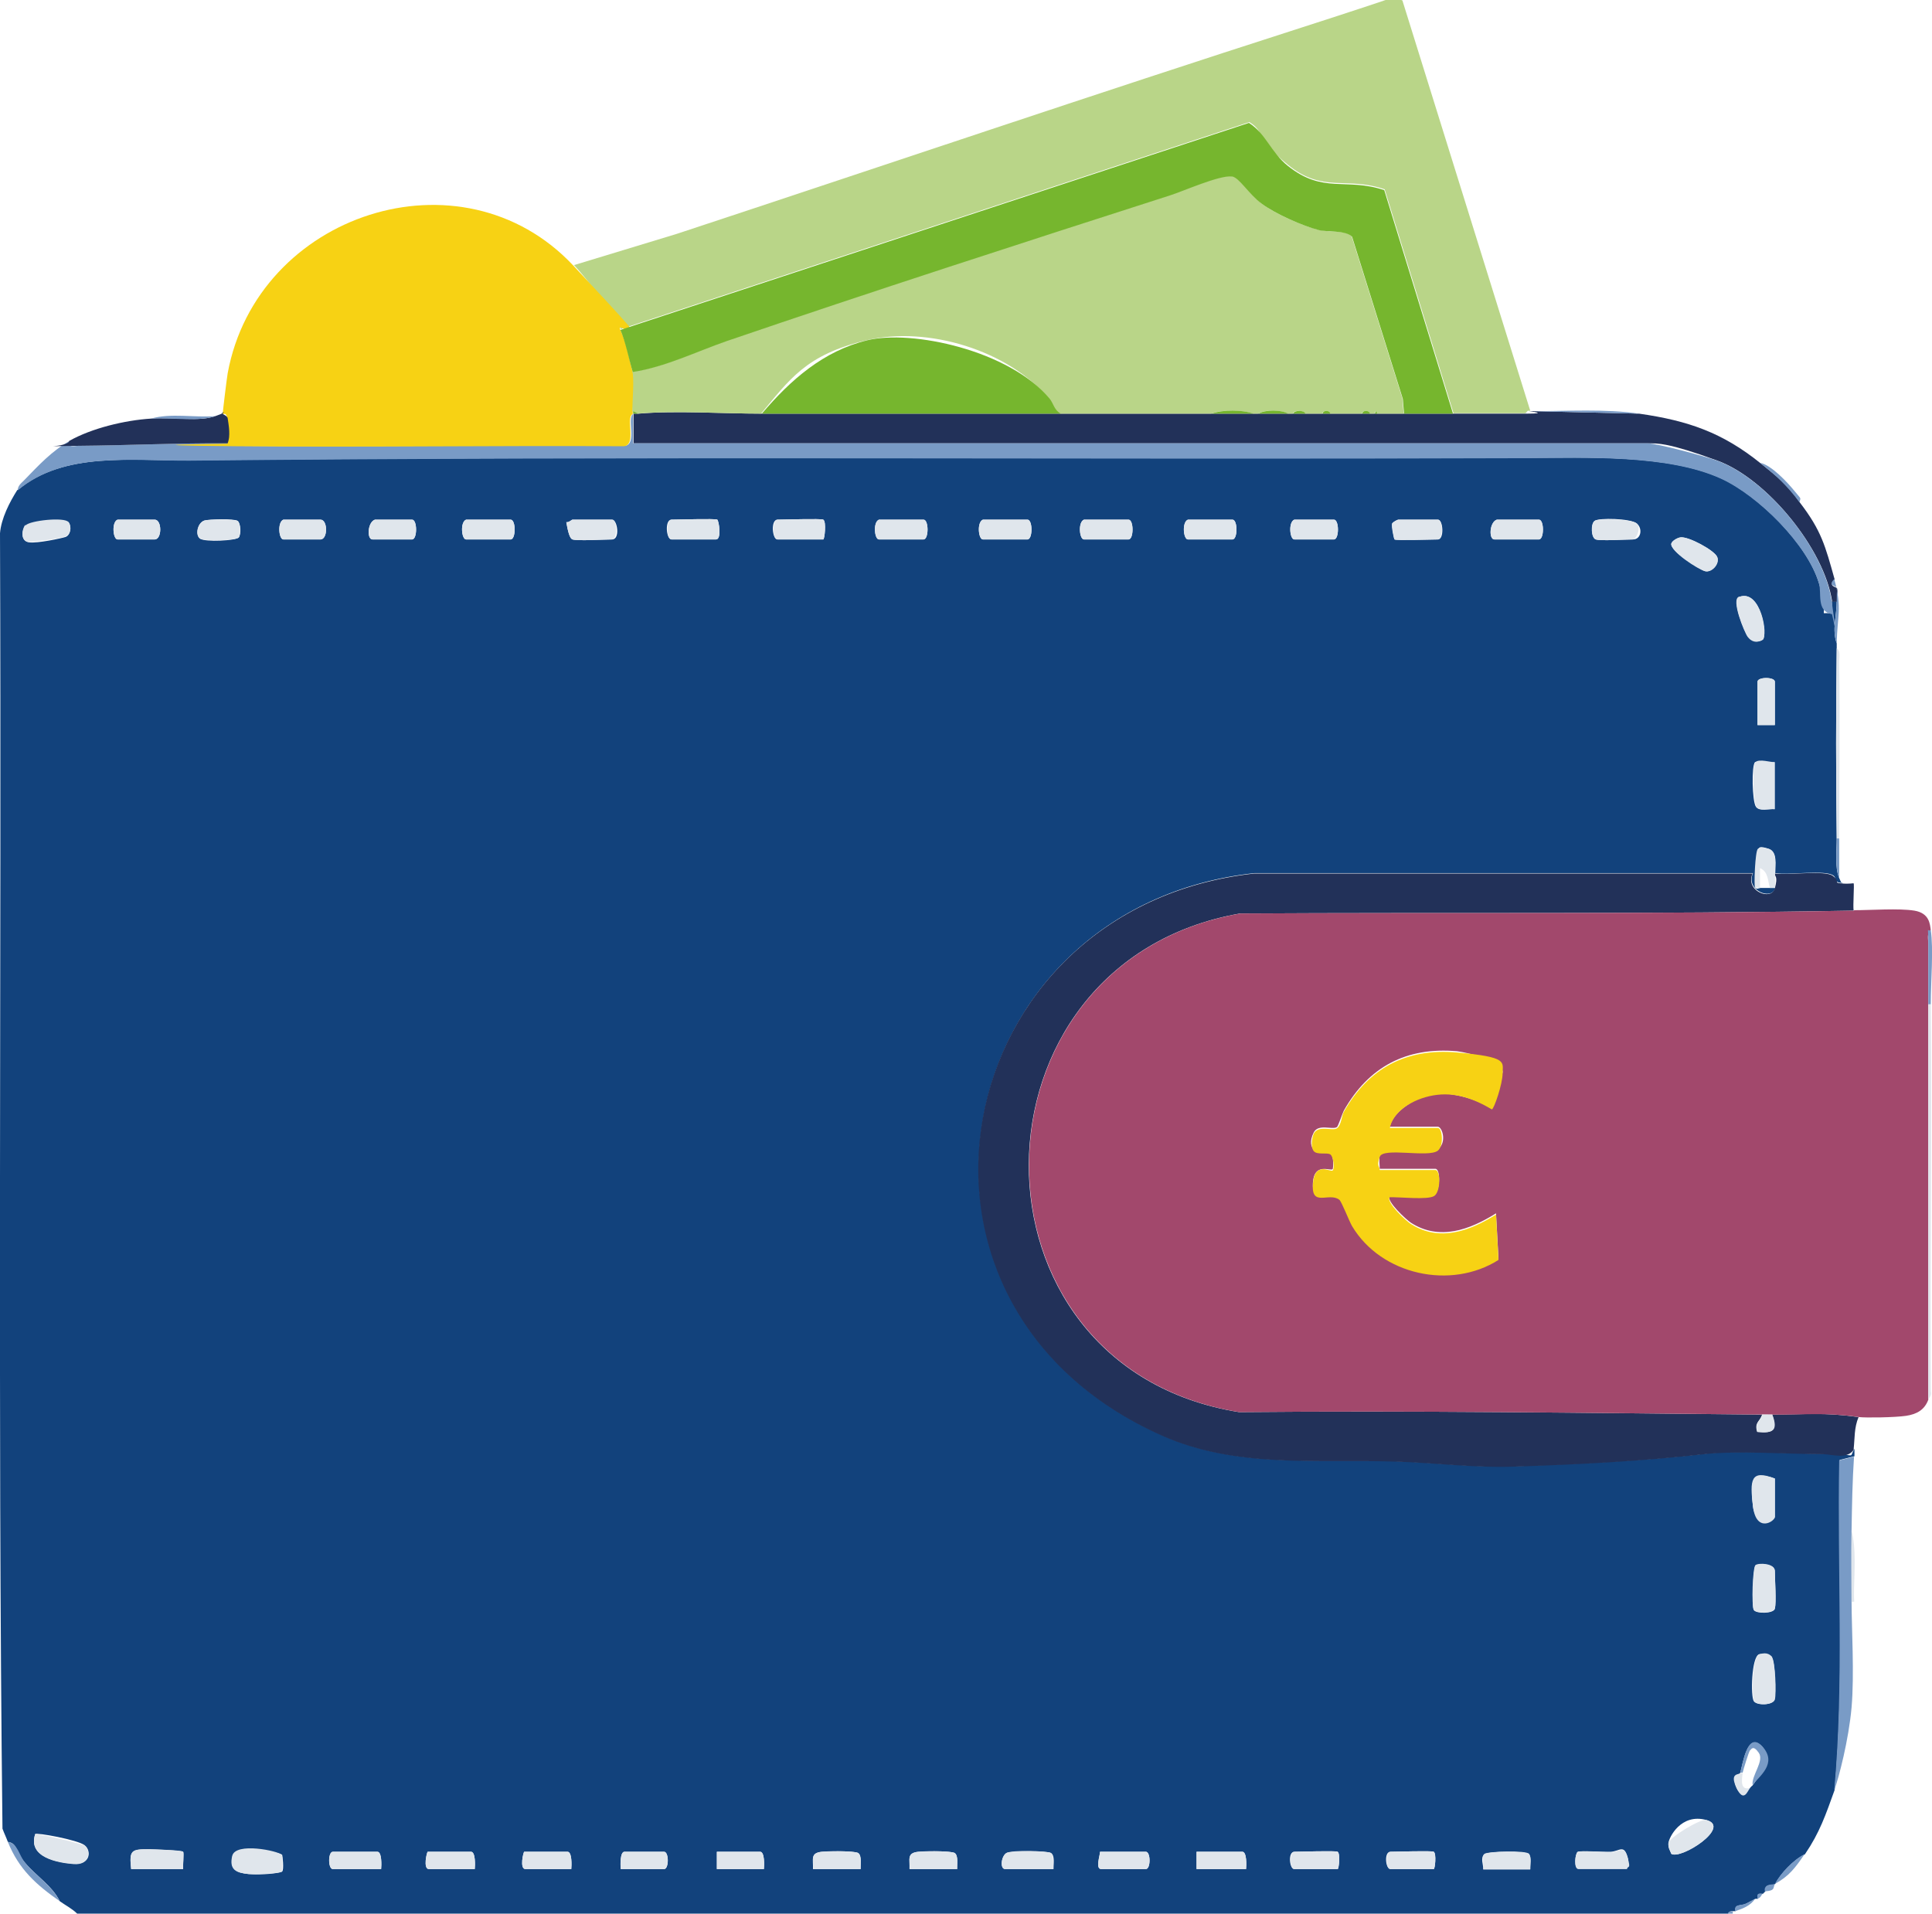
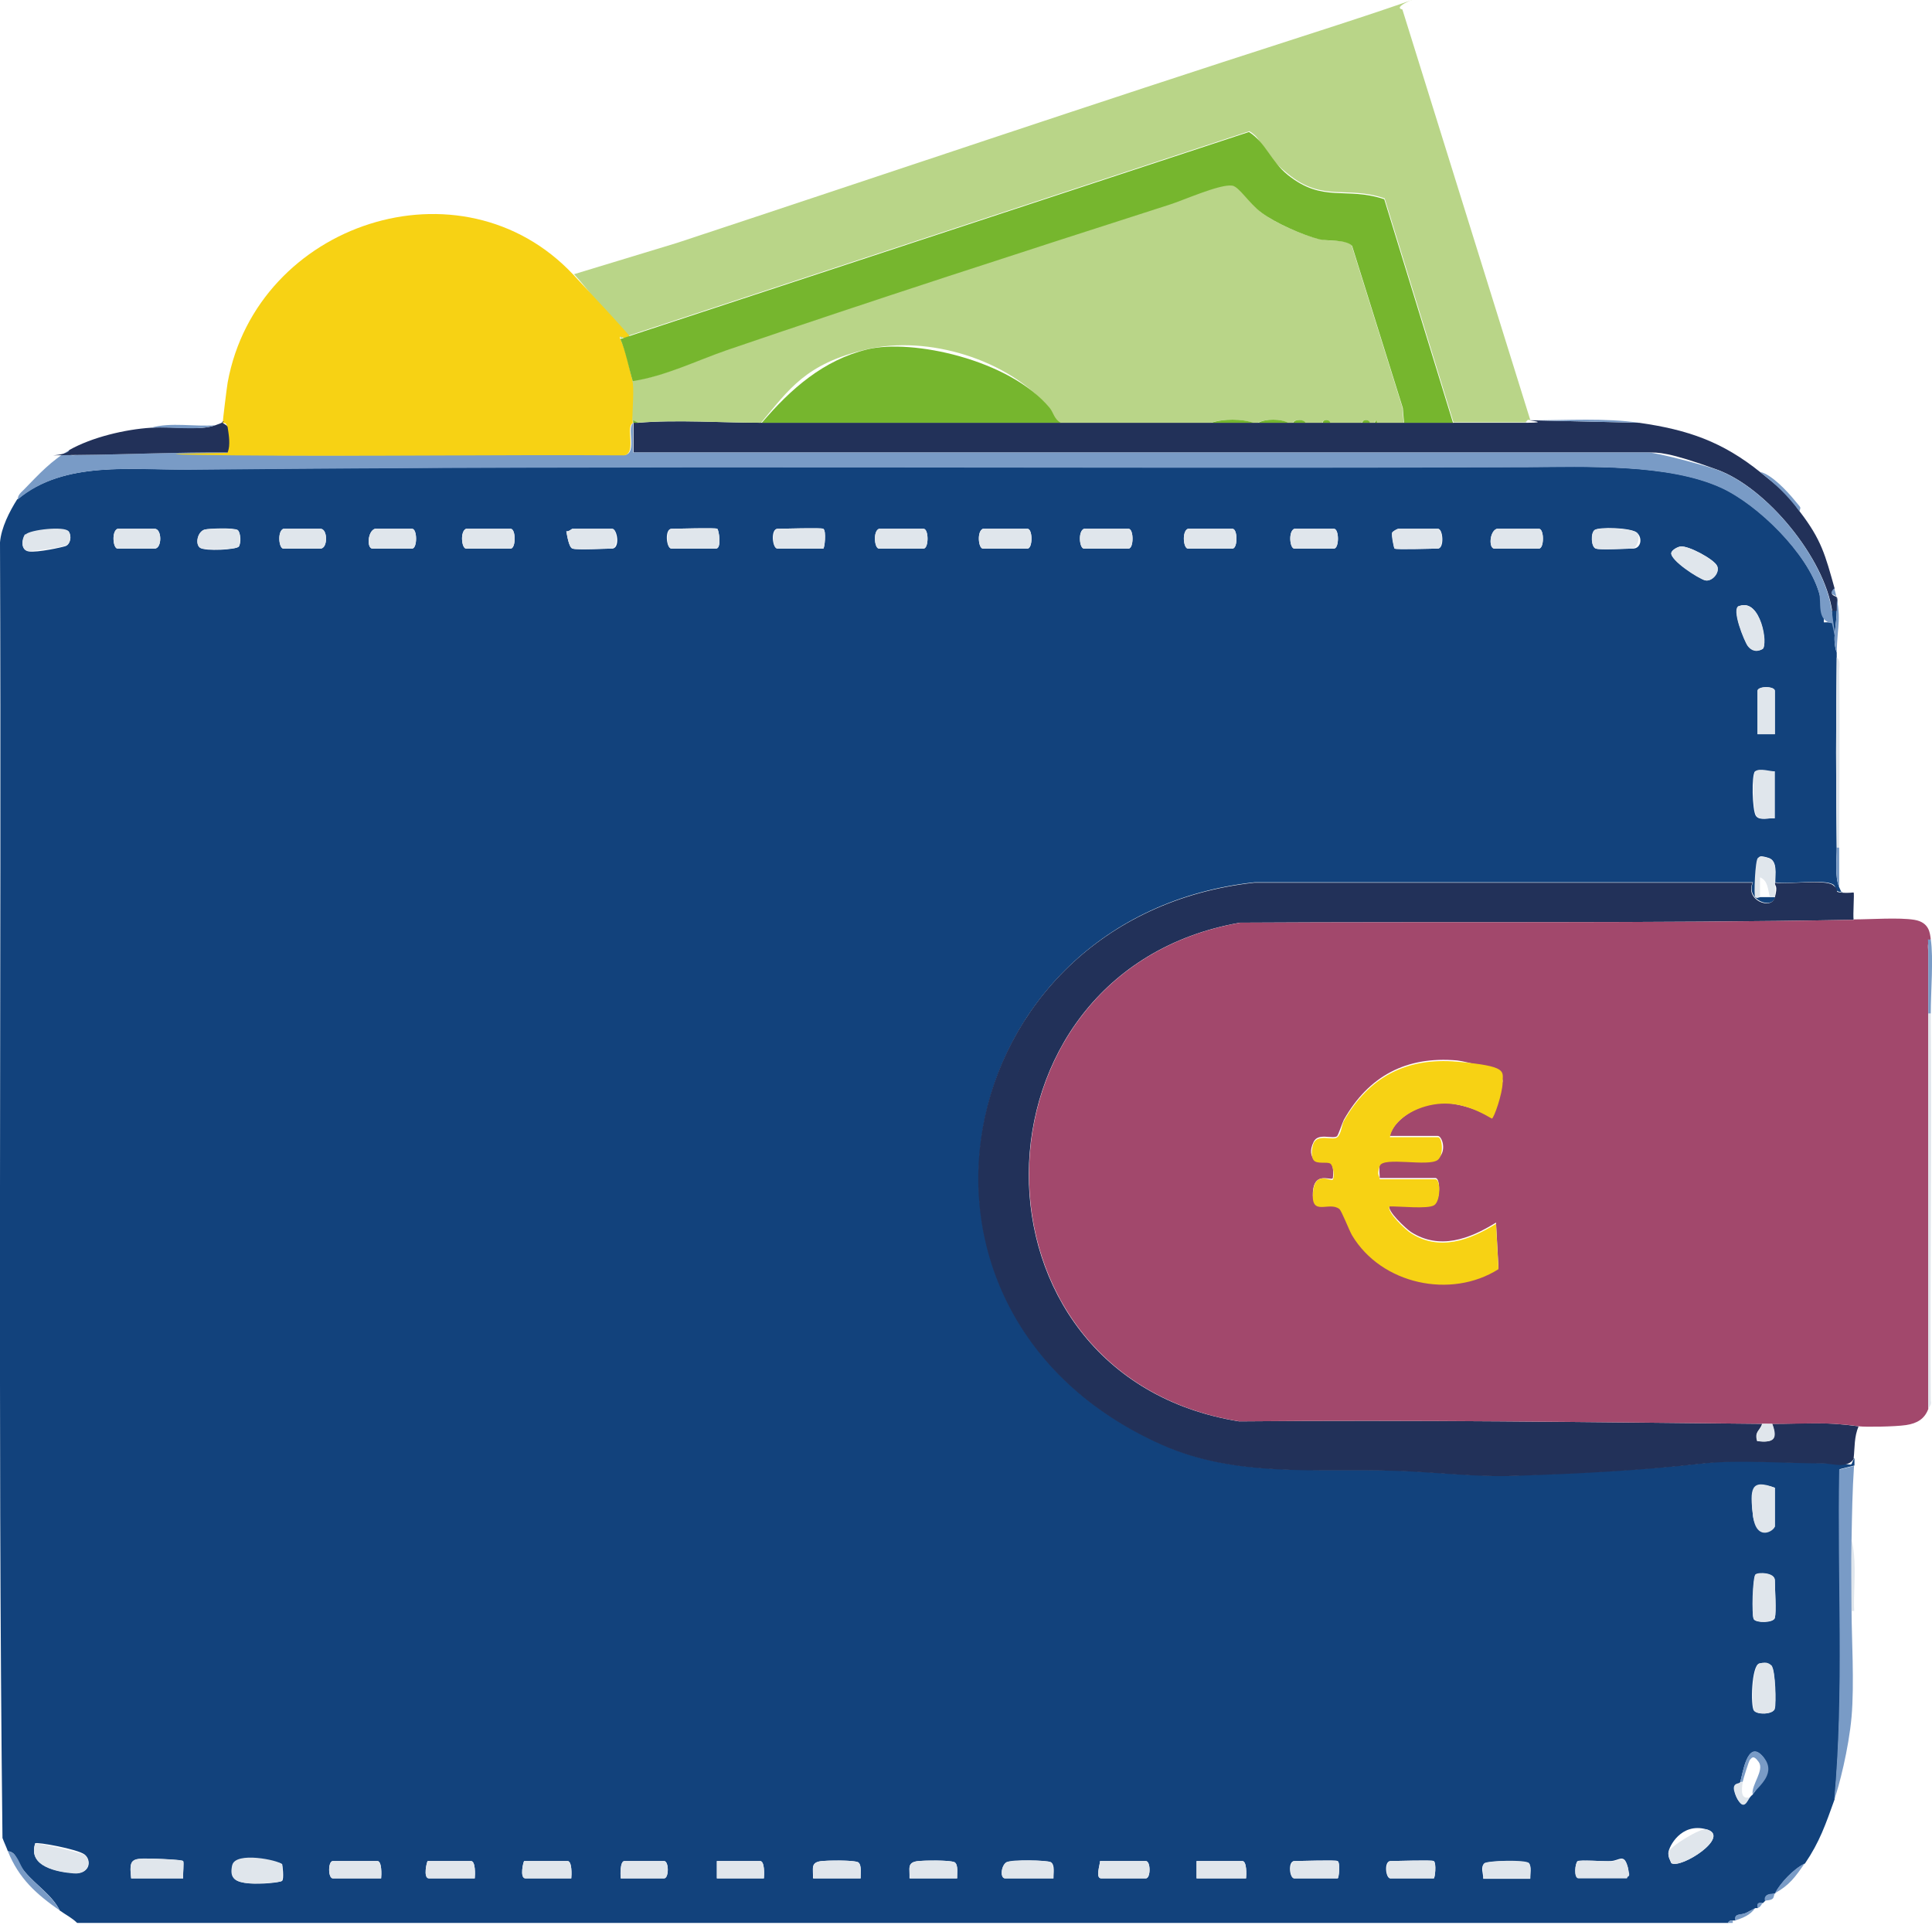
- <svg xmlns="http://www.w3.org/2000/svg" id="Livello_1" data-name="Livello 1" viewBox="0 0 468.4 464">
+ <svg xmlns="http://www.w3.org/2000/svg" id="Livello_1" data-name="Livello 1" width="512" height="512" viewBox="0 0 468.4 464">
  <path d="M4.3,118.8c11.3-9.4,27.7-7,41.7-7.2,108-1.1,216.1-.3,324.1-.6,14.3,0,34.3-.9,47.2,5,9,4.1,20.9,15.9,23.7,25.4s-.7,6.7,3.1,7.4c0-1,.1-2.1,0-3h1.2c0,3.6-1.2,6.8,0,10.2,0,.4,0,.8,0,1.2-.2,15.3-.2,30.8,0,46.1,0,3-.5,7,.6,9.6s.7.6.6,1.2c-2-.2-1.1-1.1-2-1.8-2-1.5-11.1,0-14.1-.6,0-1.9.6-5.2-1.6-5.9s-2.2-.3-2.5,0c-.6.5-1,9.1-.7,9.5s.9,0,1.2,0c.8,0,1.6,0,2.4,0h1.2c-.7,3.1-7.3.7-5.4-3.6h-120.8c-74.4,8.1-93.6,104.6-22.4,136.3,18,8,37.4,5.7,56.6,6.3,9.8.3,19.4,1.6,29.4,1.2,15.1-.6,30.6-1.3,45.5-3,8.2-1,20.1,0,28.8,0s5.9,1.4,7.5-1.2c0,.3,0,1,0,1.8l-3.6.9c-.4,26.6,1.2,53.4-1.2,80-2.2,6.1-3.6,10.3-7.2,15.6-2.7,1.3-5.9,4.7-7.2,7.2-.5.3-1.5.2-2,.5s-.3,1.2-.4,1.3c-.2.2-.4.4-.6.6-1.3-.1-1.3,0-1.2,1.2-.2,0-.4,0-.6,0-.8.4-1.5.8-2.3,1.2-1.2.6-2.9,0-2.5,1.8-.2,0-.4,0-.6,0-.5,0-1,0-1.2.6H18.7c-1.2-1.2-2.8-2-4.2-3-1.8-3.7-5.8-6.2-8.4-9.3s-1.8-4.7-4.2-5.1c-.4-1.1-.9-2.1-1.3-3.2C-.6,338.8.4,234,0,129.3c.3-3.6,2.3-7.5,4.2-10.5ZM6.2,127.4c-.9,1-1.3,3.8.8,4.1s8-1,8.9-1.3c1.3-.5,1.4-2.6.8-3.5s-9.3-.4-10.4.8ZM28.5,126c-1.5.6-1.1,4.8,0,4.8h9c1.8,0,1.8-4.8,0-4.8h-9ZM49.6,126.2c-1.7.5-2.3,3.5-1.1,4.4s8.8.5,9.4-.3.5-3.4-.3-4-7-.4-8-.1ZM68.7,126c-1.5.6-1.1,4.8,0,4.8h9c1.8,0,1.8-4.8,0-4.8h-9ZM90.9,126c-1.8.6-2,4.8-.6,4.8h9.6c1.3,0,1.3-4.8,0-4.8h-9ZM113,126c-1.5.6-1.1,4.8,0,4.8h10.8c1.3,0,1.3-4.8,0-4.8h-10.8ZM138.8,130.8c1.3.4,7.6,0,9.6,0s1.3-4.8,0-4.8h-9.6c-.2,0-.9.8-1.5.6.2,1,.6,3.9,1.5,4.2ZM173.9,126c-.5-.3-9.4,0-11.1,0s-1.3,4.8,0,4.8h10.8c1.4,0,.7-4.5.3-4.8ZM199.6,126c-.5-.3-9.4,0-11.1,0s-1.3,4.8,0,4.8h11.1c.3,0,.8-4.3,0-4.8ZM213.1,126c-1.5.6-1.1,4.8,0,4.8h10.8c1.3,0,1.3-4.8,0-4.8h-10.8ZM238.3,126c-1.5.6-1.1,4.8,0,4.8h10.8c1.3,0,1.3-4.8,0-4.8h-10.8ZM262.8,126c-1.5.6-1.1,4.8,0,4.8h10.8c1.3,0,1.3-4.8,0-4.8h-10.8ZM288,126c-1.5.6-1.1,4.8,0,4.8h10.8c1.3,0,1.3-4.8,0-4.8h-10.8ZM313.8,126c-1.5.6-1.1,4.8,0,4.8h9.6c1.3,0,1.3-4.8,0-4.8h-9.6ZM338.1,130.8c.4.3,8.9,0,10.5,0s1.3-4.8,0-4.8h-9.6c-.2,0-1.4.6-1.5,1-.1.6.5,3.7.6,3.8ZM362.9,126c-1.8.6-2,4.8-.6,4.8h10.8c1.3,0,1.3-4.8,0-4.8h-10.2ZM386.9,130.8c1.3.4,7,0,9,0s2.4-2.7.9-3.9-9.2-1.4-10.2-.6-.8,4.2.3,4.5ZM407.4,130.3c-.7.1-2,.8-2.2,1.5-.4,1.8,7.2,6.5,8.2,6.7,1.6.4,3.6-1.9,2.9-3.5s-7-5-8.9-4.7ZM421.7,144.7c-2,.7,1.3,8.7,2.1,9.7s2.5,1.5,3.6.7-.4-12.2-5.6-10.4ZM430.3,175.8v-10.5c0-1.2-4.2-1.2-4.2,0v10.5h4.2ZM430.3,184.8c-.9.2-4.4-.3-4.8,0-.9.8-.7,9.5.2,10.8s3.3.4,4.5.6v-11.4ZM430.3,358.5c-5.9-2.2-5.9,2.1-5.3,6.8s5.3,3.5,5.3,2.5v-9.3ZM430.3,390c.4-1.3,0-7,0-9s-4.2-1.9-4.7-1.4-1,9.9-.4,10.8,4.7.9,5.1-.3ZM429.6,401.8c-.5-.6-2.4-.9-3.1-.7-1.9.6-2.1,10.3-1.3,11.4s4.6,1,5-.4.2-9.3-.7-10.3ZM421.9,429.9c-.2.5-2.1.9-.9,3.6s2.7.7,3.3,0,.5-.4.6-.6c1.6-2.1,4.7-6.8,2.4-9.3-3.7-4.1-4.8,4.4-5.4,6.3ZM405.2,449.5c2.3,1.5,14.7-6.5,8.5-8.2s-9.1,4.3-9.2,5.6.4,1.8.7,2.6ZM8.5,444.8c-1.7,5.5,5.3,6.8,9.4,7.1s4.3-3.2,2.6-4.5-11.6-3.1-12-2.7ZM31.8,453.2h12.6c-.1-.8.2-4,0-4.2-.3-.3-7-.6-8.1-.6-4.5,0-5,.2-4.5,4.8ZM394.4,453.2c.2-1.1.6-1.7.2-2.9-.9-3.2-2-1.4-4.1-1.3s-7.4-.3-8,0-1,4.1.2,4.1h11.7ZM68.3,449.7c-.8-.9-11.6-1.2-11.9.3-.8,3.4,1,4.1,3.9,4.4s7.6-.2,8.1-.6.1-3.9,0-4.1ZM92.4,453.2c.1-.8.2-4.2-.9-4.2h-10.8c-1.2,0-1.2,4.2,0,4.2h11.7ZM115.1,453.2c.1-.8.2-4.2-.9-4.2h-10.5c-.2,0-1.2,4.2.3,4.2h11.1ZM138.5,453.2c.1-.8.2-4.2-.9-4.2h-10.5c-.2,0-1.2,4.2.3,4.2h11.1ZM150.5,453.2h10.5c1.2,0,1.2-4.2,0-4.2h-9.6c-1.1,0-1,3.3-.9,4.2ZM185.2,453.2c.1-.8.2-4.2-.9-4.2h-10.5v4.2h11.4ZM208.6,453.2c0-1.1.4-3.3-.6-3.9s-7.5-.4-8.8-.3c-2.8.3-2,1.8-2.1,4.2h11.4ZM232,453.2c0-1.1.4-3.3-.6-3.9s-7.5-.4-8.8-.3c-2.8.3-2,1.8-2.1,4.2h11.4ZM255.4,453.2c0-1.1.4-3.3-.6-3.9s-10-.5-10.8,0c-1.3.8-1.6,3.9-.3,3.9h11.7ZM266.7,449c0,.9-1.2,4.2.3,4.2h10.8c1.2,0,1.2-4.2,0-4.2h-11.1ZM302.1,453.2c.1-.8.2-4.2-.9-4.2h-11.1v4.2h12ZM324.3,449c-.4-.3-8.9,0-10.5,0s-1.2,4.2,0,4.2h10.5c.3,0,.7-3.7,0-4.2ZM347.6,449c-.4-.3-8.9,0-10.5,0s-1.2,4.2,0,4.2h10.5c.3,0,.7-3.7,0-4.2ZM371,453.2c0-1,.3-2.8-.3-3.6s-9.7-.8-10.8,0-.2,2.7-.3,3.7h11.4Z" fill="#12427c" />
  <path d="M420.1,463.4v.6h-1.2c.2-.6.7-.5,1.2-.6Z" fill="#799bc6" />
  <path d="M449.5,351.4c-1.6,2.6-5.3,1.2-7.5,1.2-8.7,0-20.6-.9-28.8,0-14.9,1.7-30.4,2.5-45.5,3-10,.4-19.6-.9-29.4-1.2-19.2-.6-38.6,1.7-56.6-6.3-71.2-31.7-52.1-128.1,22.4-136.3h120.8c-1.9,4.3,4.6,6.7,5.4,3.6s0-2.6,0-3.6c3,.5,12.2-.9,14.1.6s0,1.6,2,1.8,2.9-.1,3,0c.2.2-.2,5.5,0,6.6-49.5.9-99.2.4-148.8.7-67.7,11.9-68.7,109.9-.2,120.9,42.2-.4,84.6.2,126.8.6-.5,1.7-1.9,1.8-1.2,4.2,3.9.4,5-.4,3.6-4.2,8.2,0,12.4-.6,21,.6-1.1,2.6-.9,5.1-1.2,7.8Z" fill="#223159" />
  <path d="M371.6,99.7l25.8.6c11.9,1.7,20.2,4.6,29.4,12s6.4,5.4,9.6,9.6c5.2,6.8,6.1,10.4,8.4,18.6-1.7,1.8.4,1.7.6,2.2.2.8,0,2.2,0,3.2h-1.2c-1.9-12.8-15.8-29.8-27.8-34.2s-14.5-4.2-16.8-4.2h-246c0-2.4,0-4.8,0-7.2.2,0,.8,0,1.2,0,9.2-.8,20.5,0,30,0,24.2,0,48.3,0,72.5,0s24.4,0,36.6,0,6.8,0,10.2,0,.8,0,1.2,0c2.4,0,4.8,0,7.2,0s.8,0,1.2,0c1,0,2,0,3,0s2.8,0,4.2,0,1.2,0,1.8,0c2.6,0,5.2,0,7.8,0s1.2,0,1.8,0,.8,0,1.2,0,.4,0,.6,0c2.2,0,4.4,0,6.6,0,4,0,8,0,12,0,5.8,0,11.6,0,17.4,0s.5-.6.6-.6c.2,0,.4,0,.6,0s.4,0,.6,0Z" fill="#223159" />
  <path d="M153.5,100.3c0,2.4,0,4.8,0,7.2h246c2.3,0,14.1,3.2,16.8,4.2,12.1,4.4,26,21.4,27.8,34.2s0,2,0,3c-3.8-.7-2.4-5.1-3.1-7.4-2.8-9.5-14.8-21.3-23.7-25.4-12.9-5.9-32.9-5.1-47.2-5-108.1.4-216.2-.5-324.1.6-14,.1-30.4-2.3-41.7,7.2,0-1.1.8-1.7,1.5-2.4,3.6-3.7,6.7-7.1,11.1-9.6-.3,1.8.9,1.2,2.1,1.2,12-.1,24.1-.7,36.3-.6s.9.6,2,.6c31.4.3,62.8-.3,94.2,0,3.1-.4.3-7,2.1-7.8Z" fill="#799bc6" />
  <path d="M449.5,353.1c-.4,6-.5,11.9-.6,18s0,11.6,0,17.4.7,17.6,0,25.5-3.1,17.1-4.2,20.1c2.4-26.5.7-53.3,1.2-80l3.6-.9Z" fill="#799bc6" />
  <path d="M8.5,444.8c.4-.4,11.5,2.3,12,2.7,1.6,1.2,1.3,4.8-2.6,4.5s-11.1-1.6-9.4-7.1Z" fill="#e0e6ec" />
  <path d="M429.6,401.8c.8,1,1.1,8.9.7,10.3s-4.4,1.4-5,.4-.6-10.8,1.3-11.4,2.6.2,3.1.7Z" fill="#e0e6ec" />
  <path d="M68.3,449.7c.2.2.2,4,0,4.1-.4.5-6.9.7-8.1.6-2.9-.3-4.7-1-3.9-4.4s11.2-1.2,11.9-.3Z" fill="#e0e6ec" />
  <path d="M288,126h10.8c1.3,0,1.3,4.8,0,4.8h-10.8c-1.1,0-1.5-4.2,0-4.8Z" fill="#e0e6ec" />
  <path d="M262.8,126h10.8c1.3,0,1.3,4.8,0,4.8h-10.8c-1.1,0-1.5-4.2,0-4.8Z" fill="#e0e6ec" />
  <path d="M238.3,126h10.8c1.3,0,1.3,4.8,0,4.8h-10.8c-1.1,0-1.5-4.2,0-4.8Z" fill="#e0e6ec" />
  <path d="M213.1,126h10.8c1.3,0,1.3,4.8,0,4.8h-10.8c-1.1,0-1.5-4.2,0-4.8Z" fill="#e0e6ec" />
  <path d="M430.3,390c-.4,1.2-4.5,1.3-5.1.3s-.3-10.2.4-10.8,4.7-.5,4.7,1.4.4,7.7,0,9Z" fill="#e0e6ec" />
  <path d="M113,126h10.8c1.3,0,1.3,4.8,0,4.8h-10.8c-1.1,0-1.5-4.2,0-4.8Z" fill="#e0e6ec" />
  <path d="M173.9,126c.4.3,1.1,4.8-.3,4.8h-10.8c-1.3,0-1.3-4.8,0-4.8s10.6-.3,11.1,0Z" fill="#e0e6ec" />
  <path d="M199.6,126c.8.5.3,4.8,0,4.8h-11.1c-1.3,0-1.3-4.8,0-4.8s10.6-.3,11.1,0Z" fill="#e0e6ec" />
  <path d="M362.9,126h10.2c1.3,0,1.3,4.8,0,4.8h-10.8c-1.4,0-1.2-4.2.6-4.8Z" fill="#e0e6ec" />
  <path d="M430.3,184.8v11.4c-1.2-.1-3.8.5-4.5-.6s-1.1-9.9-.2-10.8,3.8.1,4.8,0Z" fill="#e0e6ec" />
  <path d="M31.8,453.2c-.5-4.6,0-4.9,4.5-4.8s7.8.3,8.1.6-.1,3.4,0,4.2h-12.6Z" fill="#e0e6ec" />
  <path d="M430.3,358.5v9.3c0,1.1-4.5,4-5.3-2.5s-.6-9.1,5.3-6.8Z" fill="#e0e6ec" />
  <path d="M338.1,130.8c-.2-.1-.8-3.2-.6-3.8.1-.4,1.4-1,1.5-1h9.6c1.3,0,1.3,4.8,0,4.8s-10,.3-10.5,0Z" fill="#e0e6ec" />
  <path d="M138.8,130.8c-.9-.3-1.3-3.2-1.5-4.2.6.1,1.3-.6,1.5-.6h9.6c1.3,0,1.3,4.8,0,4.8-2,0-8.3.4-9.6,0Z" fill="#e0e6ec" />
  <path d="M394.4,453.2h-11.7c-1.2,0-.9-3.6-.2-4.1s6.5,0,8,0c2.1,0,3.2-1.8,4.1,1.3s0,1.8-.2,2.9Z" fill="#e0e6ec" />
  <path d="M313.8,126h9.6c1.3,0,1.3,4.8,0,4.8h-9.6c-1.1,0-1.5-4.2,0-4.8Z" fill="#e0e6ec" />
  <path d="M90.9,126h9c1.3,0,1.3,4.8,0,4.8h-9.6c-1.4,0-1.2-4.2.6-4.8Z" fill="#e0e6ec" />
  <path d="M407.4,130.3c1.9-.3,8.1,3.1,8.9,4.7s-1.2,3.9-2.9,3.5-8.6-4.9-8.2-6.7c.2-.7,1.5-1.4,2.2-1.5Z" fill="#e0e6ec" />
  <path d="M68.7,126h9c1.8,0,1.8,4.8,0,4.8h-9c-1.1,0-1.5-4.2,0-4.8Z" fill="#e0e6ec" />
  <path d="M92.4,453.2h-11.7c-1.2,0-1.2-4.2,0-4.2h10.8c1.1,0,1,3.3.9,4.2Z" fill="#e0e6ec" />
  <path d="M28.5,126h9c1.8,0,1.8,4.8,0,4.8h-9c-1.1,0-1.5-4.2,0-4.8Z" fill="#e0e6ec" />
  <path d="M421.7,144.7c5.2-1.8,7.1,9.4,5.6,10.4s-2.8.4-3.6-.7-4.1-9.1-2.1-9.7Z" fill="#e0e6ec" />
  <path d="M386.9,130.8c-1.2-.4-1.3-3.8-.3-4.5s9-.4,10.2.6-.1,3.9-.9,3.9c-2,0-7.7.4-9,0Z" fill="#e0e6ec" />
  <path d="M405.2,449.5c-.3-.8-.8-1.8-.7-2.6.1-1.3,7.8-6,9.2-5.6,6.2,1.7-6.2,9.7-8.5,8.2Z" fill="#e0e6ec" />
  <path d="M266.7,449h11.1c1.2,0,1.2,4.2,0,4.2h-10.8c-1.5,0-.3-3.3-.3-4.2Z" fill="#e0e6ec" />
  <path d="M255.4,453.2h-11.7c-1.3,0-1-3.1.3-3.9s10.1-.5,10.8,0,.5,2.9.6,3.9Z" fill="#e0e6ec" />
  <path d="M302.1,453.2h-12v-4.2h11.1c1.1,0,1,3.3.9,4.2Z" fill="#e0e6ec" />
  <path d="M115.1,453.2h-11.1c-1.5,0-.5-4.2-.3-4.2h10.5c1.1,0,1,3.3.9,4.2Z" fill="#e0e6ec" />
  <path d="M6.2,127.4c1-1.2,9.5-2.1,10.4-.8s.5,3-.8,3.5-8.2,1.4-8.9,1.3c-2-.3-1.6-3.1-.8-4.1Z" fill="#e0e6ec" />
  <path d="M138.5,453.2h-11.1c-1.5,0-.5-4.2-.3-4.2h10.5c1.1,0,1,3.3.9,4.2Z" fill="#e0e6ec" />
  <path d="M324.3,449c.7.4.3,4.2,0,4.2h-10.5c-1.2,0-1.2-4.2,0-4.2s10-.3,10.5,0Z" fill="#e0e6ec" />
  <path d="M347.6,449c.7.4.3,4.2,0,4.2h-10.5c-1.2,0-1.2-4.2,0-4.2s10-.3,10.5,0Z" fill="#e0e6ec" />
  <path d="M185.2,453.2h-11.4v-4.2h10.5c1.1,0,1,3.3.9,4.2Z" fill="#e0e6ec" />
  <path d="M430.3,175.8h-4.2v-10.5c0-1.2,4.2-1.2,4.2,0v10.5Z" fill="#e0e6ec" />
  <path d="M208.6,453.2h-11.4c0-2.4-.8-3.9,2.1-4.2s8.2-.1,8.8.3c.9.7.5,2.9.6,3.9Z" fill="#e0e6ec" />
  <path d="M232,453.2h-11.4c0-2.4-.8-3.9,2.1-4.2s8.2-.1,8.8.3c.9.7.5,2.9.6,3.9Z" fill="#e0e6ec" />
  <path d="M49.6,126.2c1-.3,7.3-.3,8,.1s.8,3.2.3,4-8.6.9-9.4.3c-1.3-.9-.6-3.9,1.1-4.4Z" fill="#e0e6ec" />
  <path d="M150.5,453.2c-.1-.8-.2-4.2.9-4.2h9.6c1.2,0,1.2,4.2,0,4.2h-10.5Z" fill="#e0e6ec" />
  <path d="M371,453.2h-11.4c.2-1-.5-3.1.3-3.7s10.1-.9,10.8,0,.2,2.6.3,3.6Z" fill="#e0e6ec" />
  <path d="M430.3,211.7c0,1,.2,2.8,0,3.6h-1.2c-.5-1.7-.4-4-2.4-4.8v4.8c-.3,0-1.1,0-1.2,0-.3-.4,0-9,.7-9.5s2-.1,2.5,0c2.3.7,1.6,3.9,1.6,5.9Z" fill="#e0e6ec" />
  <path d="M445.9,203.3h-.6c-.2-15.3-.2-30.8,0-46.1,1,.6.6,2.3.6,3.3.2,14.3,0,28.6,0,42.9Z" fill="#e0e6ec" />
  <path d="M1.9,446.6c2.4.3,2.7,3.3,4.2,5.1,2.6,3.1,6.5,5.6,8.4,9.3-5.7-4-9.9-7.7-12.6-14.4Z" fill="#799bc6" />
  <path d="M424.9,432.8c-.3-2.3,2.9-5.8,1.5-7.8s-1.8-.8-2.1-.6-1.7,4.9-1.8,5.4h-.6c.6-1.9,1.7-10.4,5.4-6.3s-.8,7.2-2.4,9.3Z" fill="#799bc6" />
  <path d="M445.3,156c-1.2-3.4,0-6.6,0-10.2s.2-2.4,0-3.2-2.3-.4-.6-2.2c2,7.2.7,9,.6,15.6Z" fill="#799bc6" />
  <path d="M430.3,456.8c-.5,1.1.1,1.6-2.4,1.8,0,0-.3-.8.4-1.3s1.5-.3,2-.5c1.3-2.5,4.5-5.9,7.2-7.2-2.2,3.2-3.7,5.3-7.2,7.2Z" fill="#799bc6" />
  <path d="M422.5,429.9c-.3,2-.5,4.3,1.8,3.6-.6.7-1.5,3.8-3.3,0s.7-3.1.9-3.6h.6Z" fill="#e0e6ec" />
  <path d="M445.9,212.9c-1.1-2.6-.6-6.6-.6-9.6h.6v9.6Z" fill="#799bc6" />
  <path d="M425.5,460.4c-1.1,1.7-3,2.4-4.8,3-.4-1.8,1.4-1.3,2.5-1.8s1.5-.8,2.3-1.2Z" fill="#799bc6" />
  <path d="M427.3,459.2c-.4.5-.4.9-1.2,1.2-.1-1.3,0-1.3,1.2-1.2Z" fill="#799bc6" />
  <path d="M449.5,220.7c4,0,10.9-.5,14.6.1s3.8,3.3,4,4.7c-1,.6-.6,2.3-.6,3.3,0,4.9,0,9.8,0,14.7,0,31.9,0,63.9,0,95.9-.9,2.4-2.7,3.5-5.4,3.9s-9.8.5-11.4.3c-8.6-1.2-12.8-.5-21-.6s-1.6,0-2.4,0c-42.1-.4-84.5-1-126.8-.6-68.5-11-67.6-109,.2-120.9,49.6-.3,99.3.2,148.8-.7ZM336.9,273.5c.6-4.1,6.7-7.6,10.6-8.2s9.8.9,14.2,3.4c.5,0,2.6-7.9,2.6-8.8,0-2.7-8.6-4.7-11-5-12.4-1.1-21.5,3.8-27.5,14.4-.4.8-1.4,3.9-1.7,4-1.1.7-4.5-.9-5.6,1.3s-.6,3.5,0,4.2,3,.2,4,.8.7,3.8.6,3.9c-.6.5-4.5-1.7-4.8,3.3s3.9,1.9,6.4,3.8,2.3,5.1,3.1,6.4c7,11.9,24,15.4,35.5,8.2l-.6-11c-6.4,4-13.7,6.7-20.6,2.3-1.1-.7-6.1-5.3-5.2-6.5,2.3,0,9.3.6,10.8-.3s1.6-6.3.3-6.3h-13.5c0-1-.2-2.3,0-3.2.8-2.4,11.8.3,14.1-1.5s1-5.5,0-5.5h-11.7Z" fill="#a2486c" />
  <path d="M139.1,64.3l25-7.6c50.6-16.7,100.7-33.7,151.4-50s19.2-7.8,24.5-6.6l31,99.5c-.2,0-.4,0-.6,0l-.6.6c-5.8,0-11.6,0-17.4,0l-16.7-54.3c-9.3-3.2-14.9,1-23.4-5.9s-5.3-7.8-9.4-10.4l-152.4,50.2c-1.8-3.9-8.2-12.2-11.4-15.6Z" fill="#b9d588" />
  <path d="M54,100.3c0-.5,1-8.7,1.2-9.8,7.1-38.7,56.7-55,83.8-26.1s9.6,11.7,11.4,15.6,2.2,7.6,3,10.2,0,7.4,0,9.6,0,.4,0,.6c-1.8.8,1,7.4-2.1,7.8-31.4-.2-62.8.3-94.2,0s-1.9-.6-2-.6c.7-1.8.3-4.2,0-6.1s-1.1-.8-1.2-1.1Z" fill="#f7d214" />
  <path d="M54,100.3c0,.2,1.1.5,1.2,1.1.3,2,.7,4.3,0,6.1-12.1-.1-24.2.5-36.3.6s-2.4.5-2.1-1.2c5.5-3.1,13.5-5,19.8-5.4s11.6.8,15.6-.6.9-.9,1.8-.6Z" fill="#223159" />
  <path d="M467.5,339.4c0-31.9,0-63.9,0-95.9h.6c.3,31.3-.2,62.6,0,93.9.3.9-.4,1.5-.6,2Z" fill="#e0e6ec" />
  <path d="M397.4,100.3l-25.8-.6c8.4,0,17.6-.6,25.8.6Z" fill="#799bc6" />
  <path d="M468.1,243.5h-.6c0-4.9,0-9.8,0-14.7s-.4-2.7.6-3.3c.7,4.6,0,12.8,0,18Z" fill="#799bc6" />
  <path d="M448.9,388.5c0-5.8,0-11.6,0-17.4,1.1,4.3.7,9.6.6,14.1s.4,2.7-.6,3.3Z" fill="#e0e6ec" />
  <path d="M52.2,100.9c-4,1.4-11,.3-15.6.6,4.9-1.4,10.5-.2,15.6-.6Z" fill="#799bc6" />
  <path d="M436.3,121.8c-3.2-4.2-5.5-6.3-9.6-9.6,2.8.6,6.6,4.7,8.4,6.9s1.4,1.4,1.2,2.7Z" fill="#799bc6" />
  <path d="M429.7,343c1.4,3.8.3,4.6-3.6,4.2-.7-2.4.7-2.5,1.2-4.2.8,0,1.6,0,2.4,0Z" fill="#e0e6ec" />
  <path d="M340.4,100.3c-2.2,0-4.4,0-6.6,0l-.3-.6-.3.6c-.4,0-.8,0-1.2,0,0-.9-1.7-.9-1.8,0-2.6,0-5.2,0-7.8,0,0-.9-1.7-.9-1.8,0-1.4,0-2.8,0-4.2,0-.4-.9-2.6-.9-3,0-.4,0-.8,0-1.2,0-1.7-1-5.6-1-7.2,0-.4,0-.8,0-1.2,0-2.8-1-7.4-1-10.2,0-12.2,0-24.4,0-36.6,0-1.6-.8-1.7-2.5-2.7-3.6-9.8-11.8-29.4-17.7-44.2-14.2s-18.7,9.6-25.6,17.8c-9.4,0-20.8-.8-30,0l-1.2-.6c0-2.2.5-8.1,0-9.6,7.9-1.1,15.3-4.9,22.8-7.5,35.7-12.2,71.6-23.8,107.4-35.3,3.2-1,12.1-5,15.1-4.6s5.5,5.2,7.2,6.6c3.2,2.5,10,5.5,13.9,6.4s6.5,0,8,1.6l12.3,39.3.3,3.6Z" fill="#b9d588" />
  <path d="M352.4,100.3c-4,0-8,0-12,0l-.3-3.6-12.3-39.3c-1.5-1.6-6-1.1-8-1.6-4-1-10.7-4-13.9-6.4s-5.5-6.4-7.2-6.6c-3-.4-11.9,3.6-15.1,4.6-35.8,11.5-71.7,23.1-107.4,35.3-7.5,2.6-14.9,6.3-22.8,7.5-.8-2.6-1.8-7.6-3-10.2l152.4-50.2c4.1,2.6,5.3,7.1,9.4,10.4,8.6,6.9,14.1,2.8,23.4,5.9l16.7,54.3Z" fill="#76b62e" />
  <path d="M257.2,100.3c-24.2,0-48.3,0-72.5,0,7-8.2,14.9-15.2,25.6-17.8s34.4,2.4,44.2,14.2c.9,1.1,1.1,2.8,2.7,3.6Z" fill="#76b62e" />
  <path d="M303.9,100.3c-3.4,0-6.8,0-10.2,0,2.8-1,7.4-1,10.2,0Z" fill="#76b62e" />
  <path d="M312.3,100.3c-2.4,0-4.8,0-7.2,0,1.6-1,5.5-1,7.2,0Z" fill="#76b62e" />
  <path d="M316.5,100.3c-1,0-2,0-3,0,.4-.9,2.6-.9,3,0Z" fill="#76b62e" />
  <path d="M332.1,100.3c-.6,0-1.2,0-1.8,0,0-.9,1.7-.9,1.8,0Z" fill="#76b62e" />
  <path d="M322.5,100.3c-.6,0-1.2,0-1.8,0,0-.9,1.7-.9,1.8,0Z" fill="#76b62e" />
  <path d="M154.7,100.3c-.4,0-1,0-1.2,0,0-.2,0-.4,0-.6l1.2.6Z" fill="#76b62e" />
  <path d="M333.9,100.3c-.2,0-.4,0-.6,0l.3-.6.3.6Z" fill="#76b62e" />
  <path d="M369.8,100.3l.6-.6c-.1,0-.4.6-.6.6Z" fill="#799bc6" />
  <path d="M336.9,273.5h11.7c1.1,0,1.5,4.3,0,5.5-2.3,1.8-13.3-.9-14.1,1.5s0,2.2,0,3.2h13.5c1.3,0,1.3,5.3-.3,6.3s-8.5.2-10.8.3c-.9,1.2,4,5.8,5.2,6.5,6.9,4.4,14.2,1.7,20.6-2.3l.6,11c-11.5,7.3-28.4,3.7-35.5-8.2-.8-1.4-2.5-5.9-3.1-6.4-2.5-1.9-6.8,1.9-6.4-3.8s4.3-2.8,4.8-3.3.2-3.4-.6-3.9-3.2.2-4-.8-.4-3.3,0-4.2c1.1-2.2,4.5-.6,5.6-1.3s1.2-3.2,1.7-4c6-10.6,15.1-15.5,27.5-14.4s11,2.3,11,5-2.1,8.7-2.6,8.8c-4.4-2.6-9-4.3-14.2-3.4s-10,4.1-10.6,8.2Z" fill="#f7d214" />
</svg>
